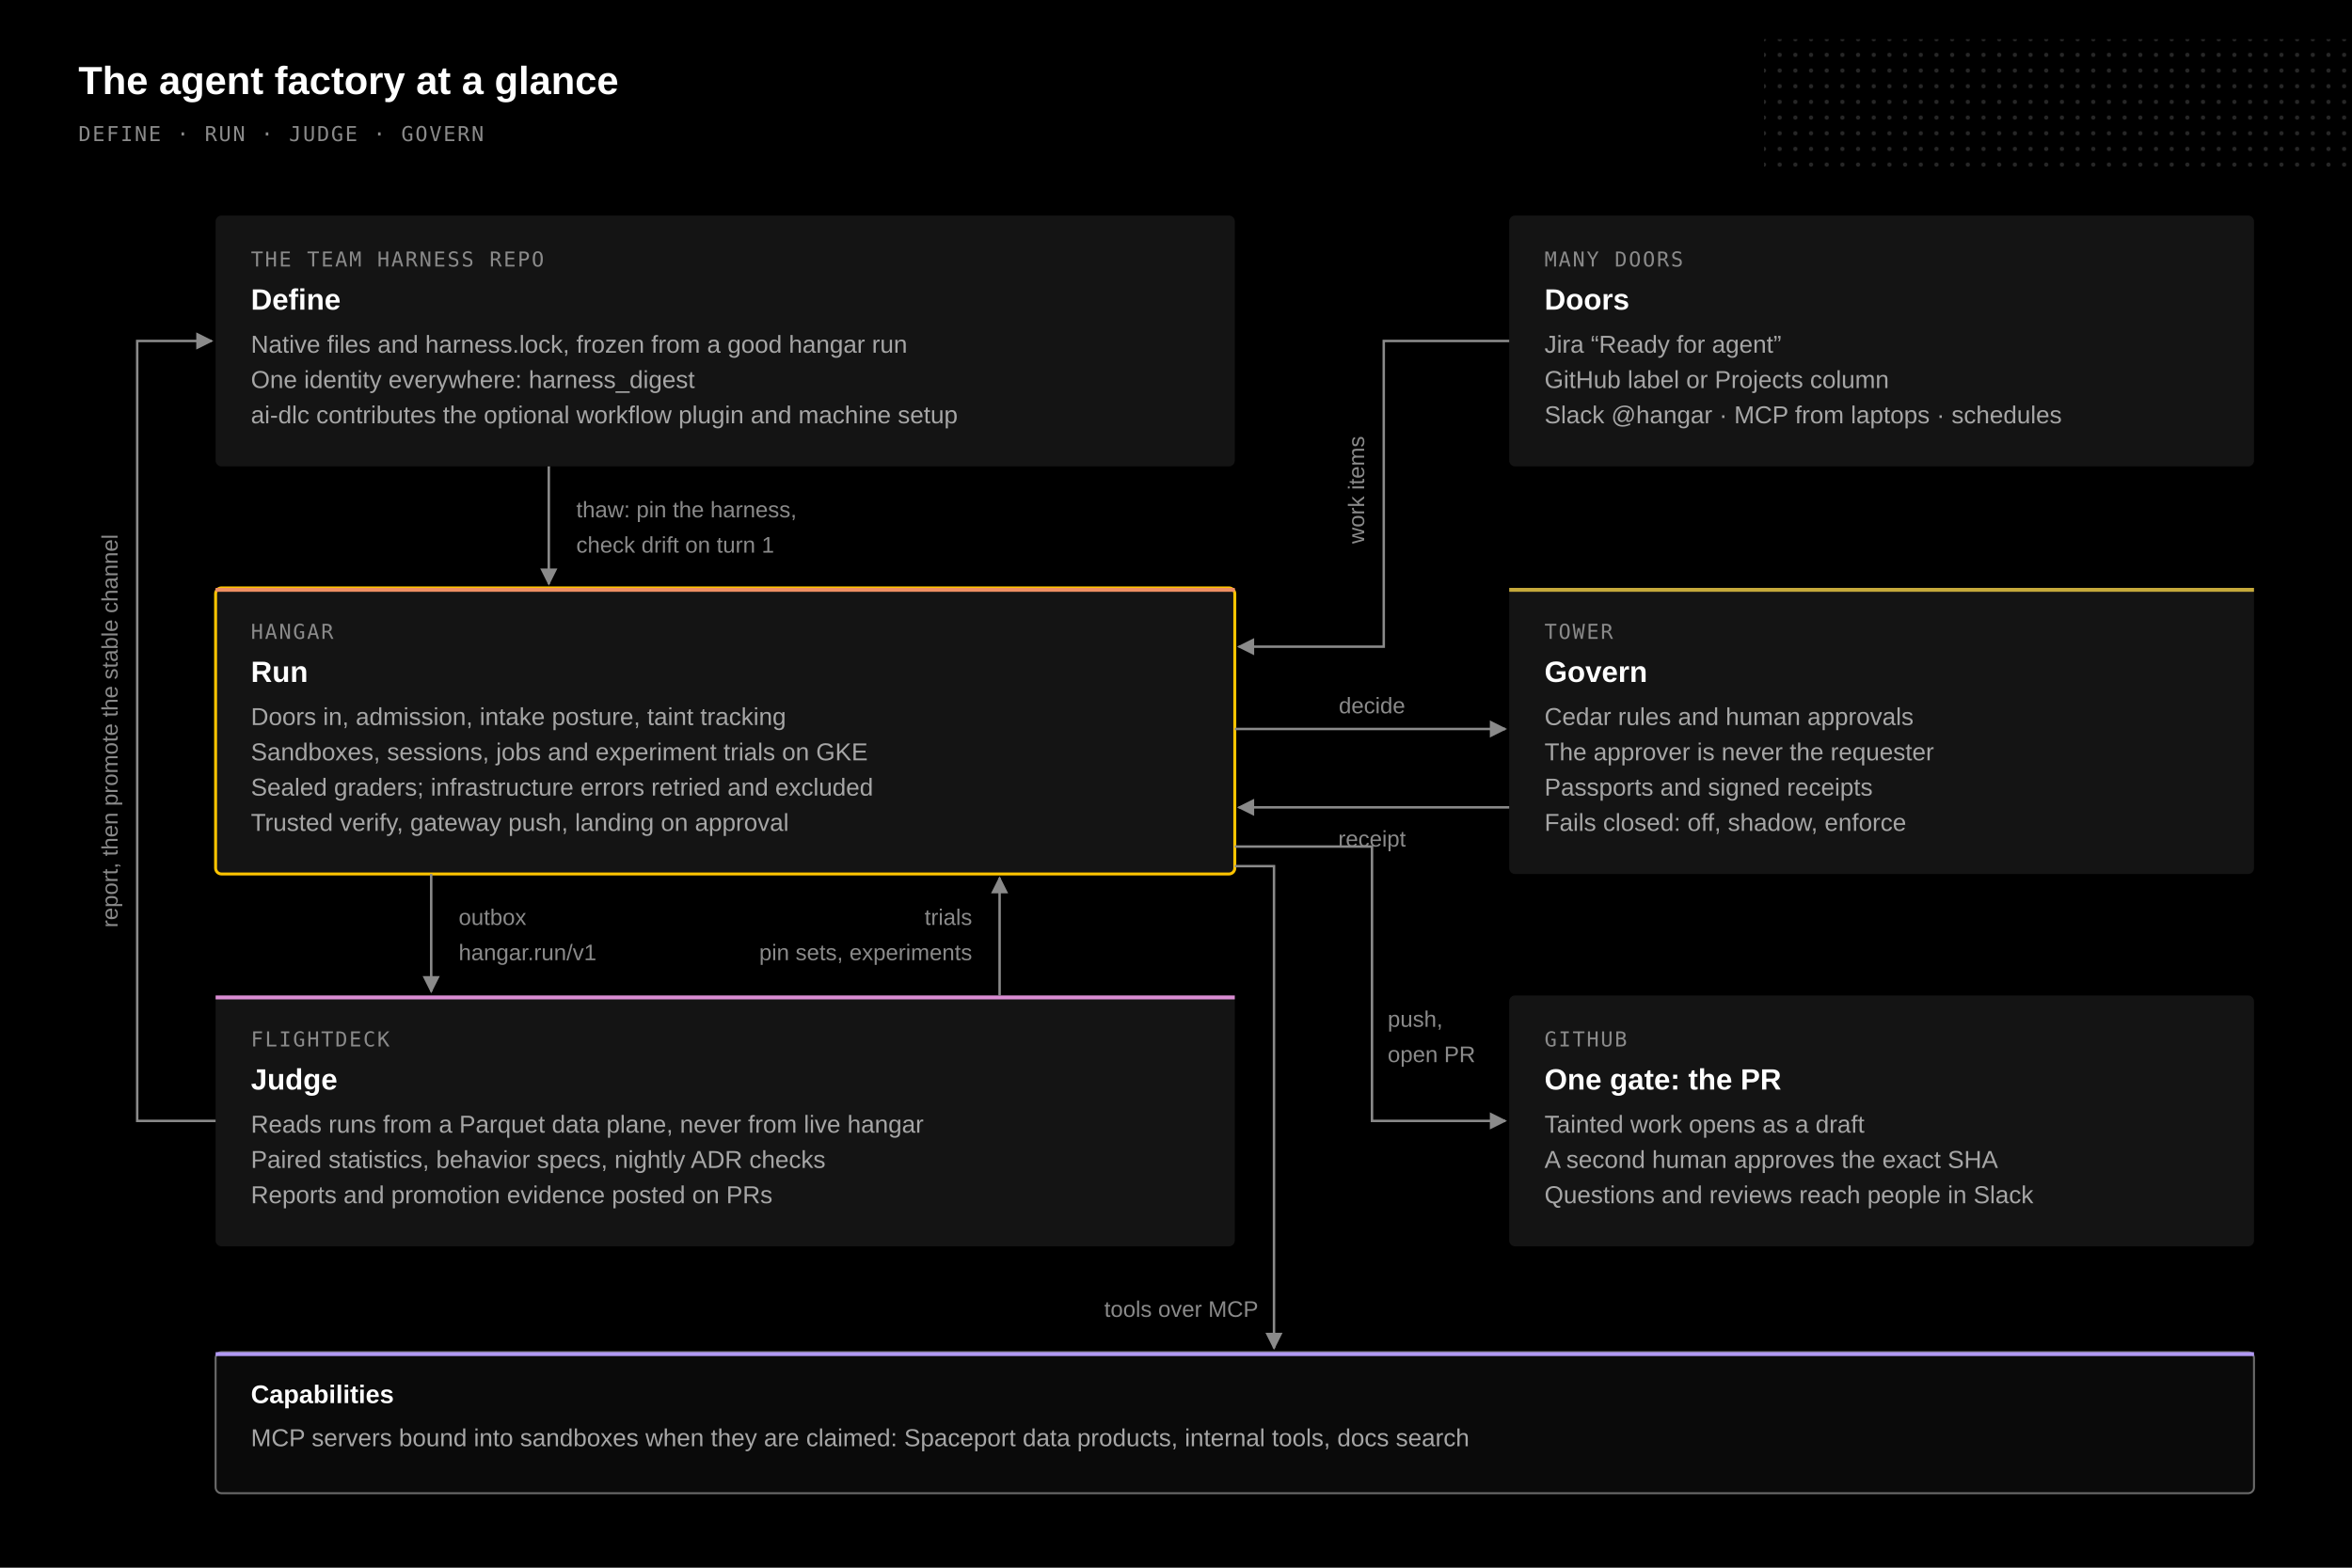
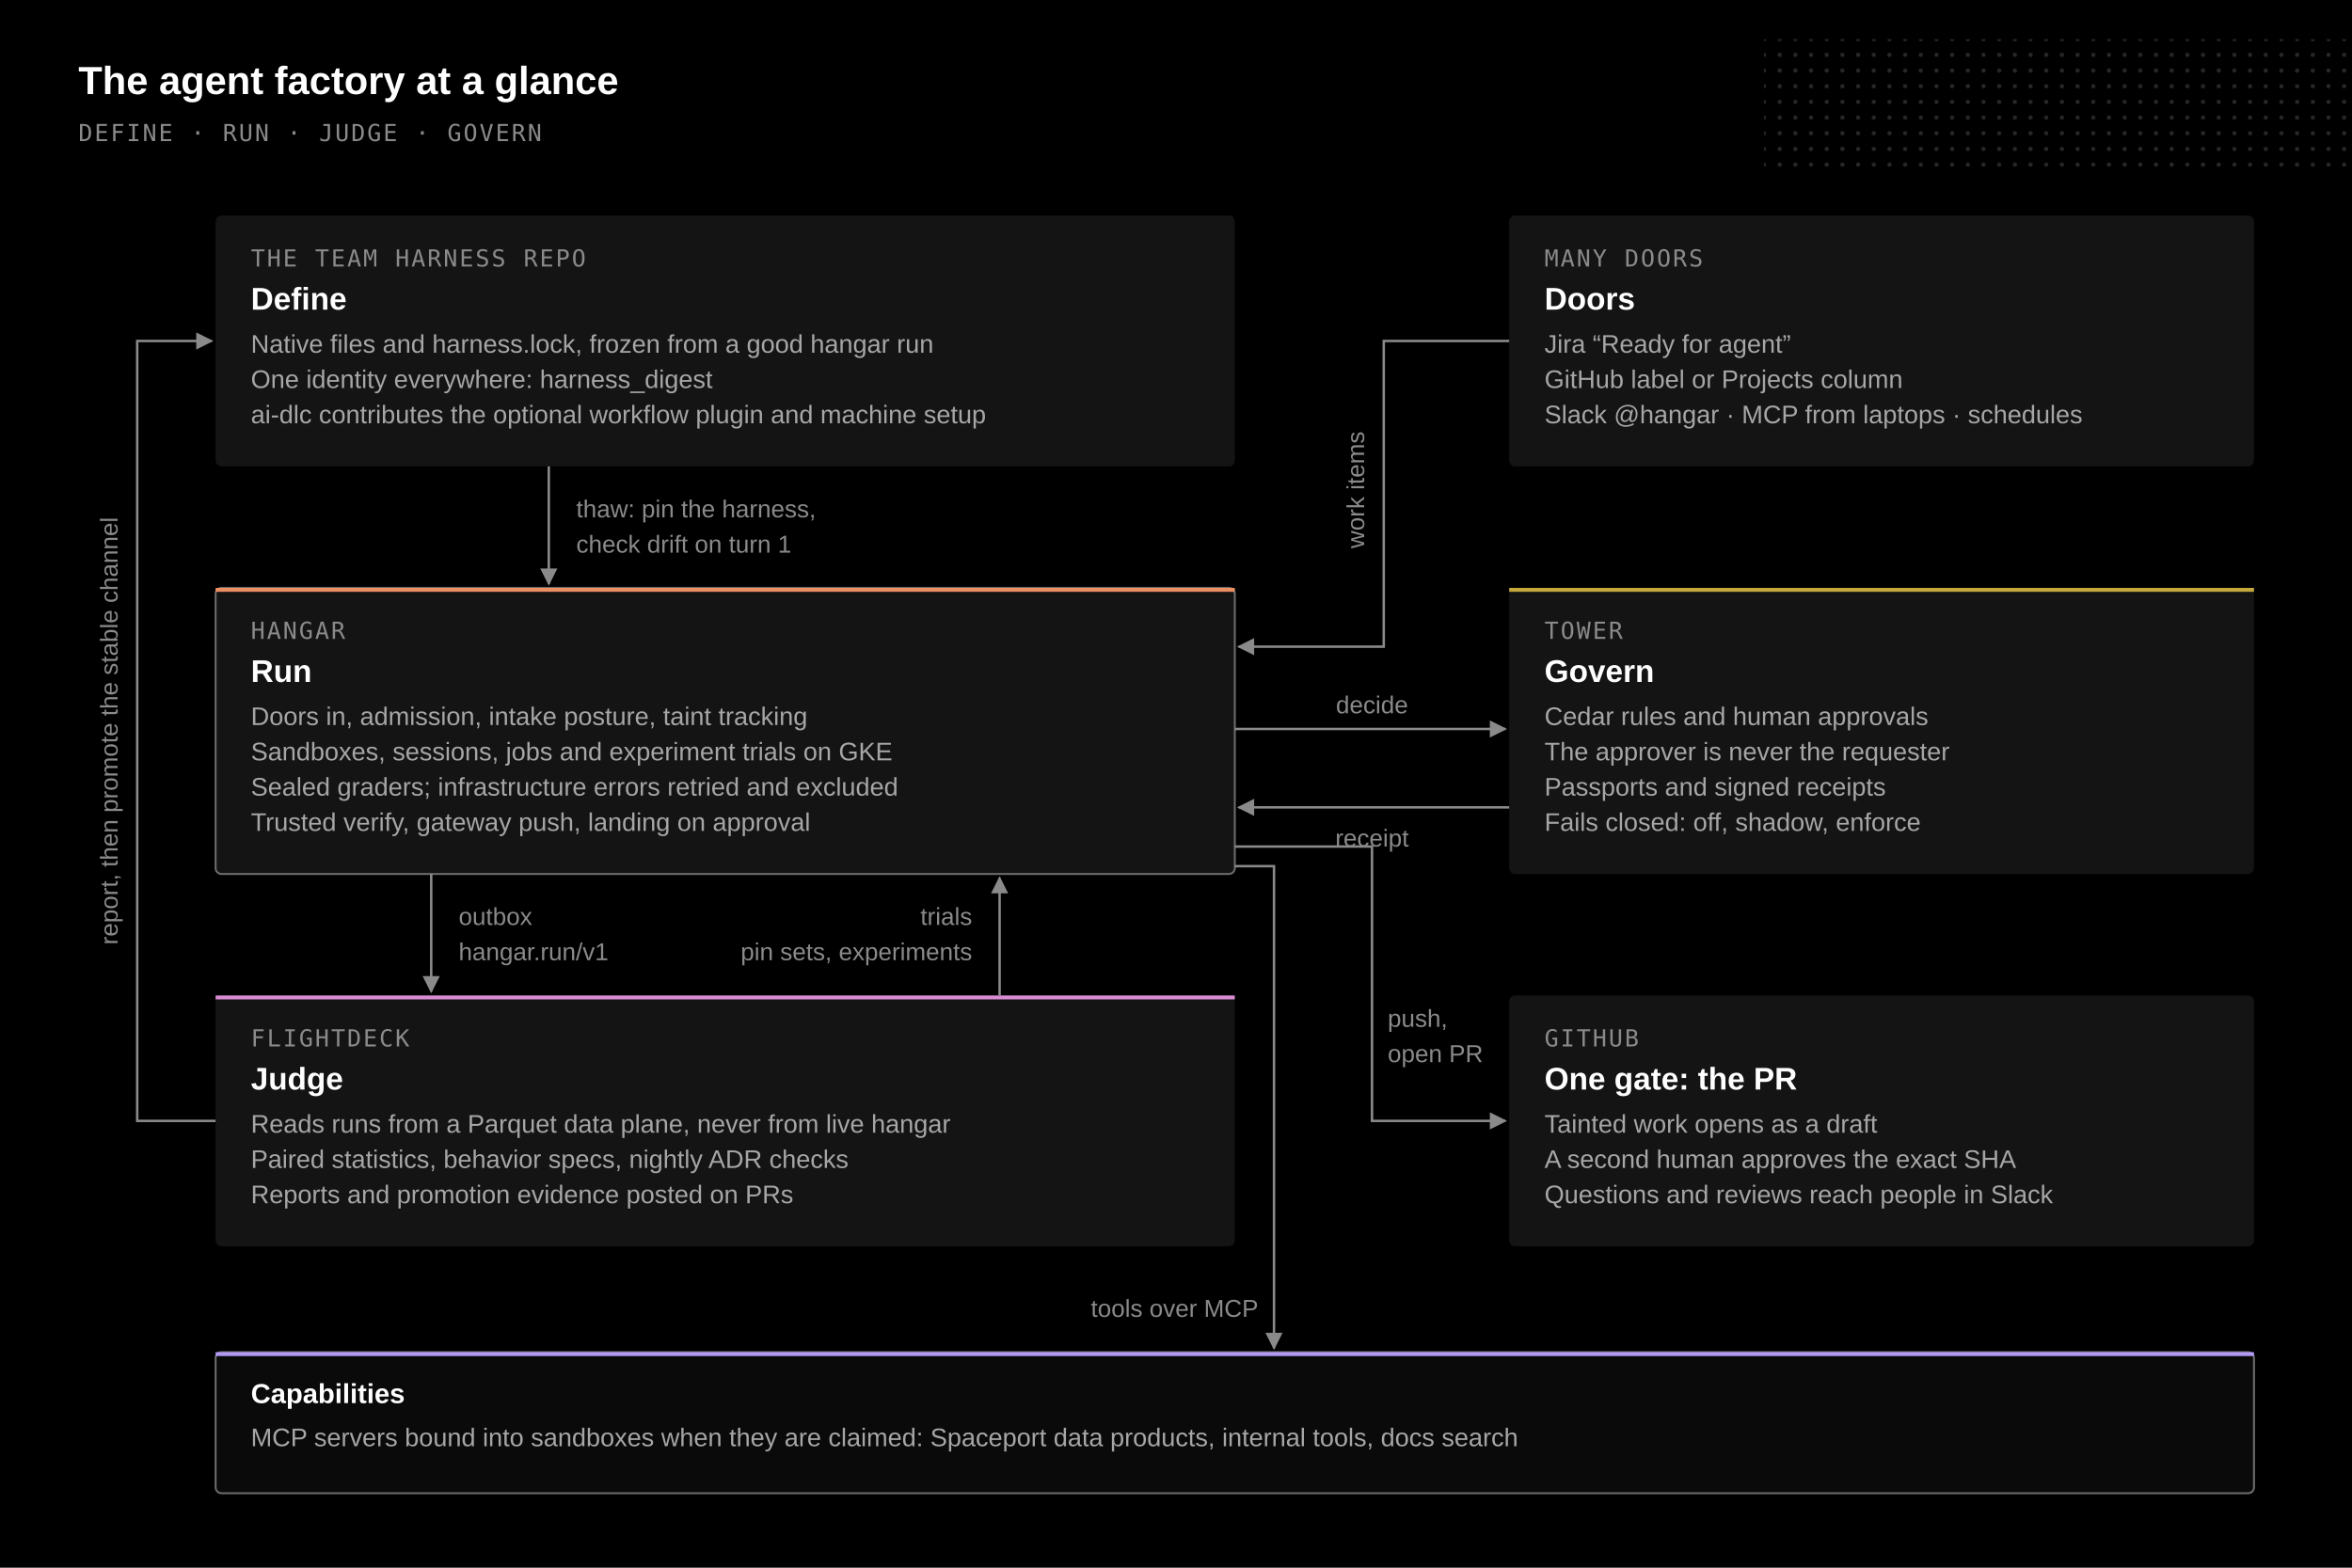
<svg xmlns="http://www.w3.org/2000/svg" class="af-d" viewBox="0 0 1200 800" role="img" aria-label="The agent factory at a glance">
  <style>
  .af-d .bg { fill: var(--af-canvas, #000000); }
  .af-d .box { fill: var(--af-raised, #141414); }
-   .af-d .box-hub { fill: var(--af-raised, #141414); stroke: var(--af-brand-line, #FFC400); stroke-width: 1.5; }
+   .af-d .box-hub { fill: var(--af-raised, #141414); stroke: var(--af-line-strong, #6B6B6B); stroke-width: 1; }
  .af-d .box-plan { fill: none; stroke: var(--af-line-strong, #6B6B6B); stroke-width: 1; stroke-dasharray: 4 4; }
  .af-d .box-ext { fill: var(--af-surface, #0A0A0A); stroke: var(--af-line-strong, #6B6B6B); stroke-width: 1; }
  .af-d .person { fill: var(--af-surface, #0A0A0A); stroke: var(--af-fg-subtle, #8A8A8A); stroke-width: 1; }
  .af-d .bound { fill: none; stroke: var(--af-rule, #424242); stroke-width: 1; stroke-dasharray: 2 5; }
  .af-d .bound-fill { fill: var(--af-surface, #0A0A0A); }
-   .af-d .name { font: 700 15px "Archivo", "Helvetica Neue", Arial, sans-serif; font-stretch: 125%; fill: var(--af-fg, #FFFFFF); }
-   .af-d .name-s { font: 700 13px "Archivo", "Helvetica Neue", Arial, sans-serif; font-stretch: 125%; fill: var(--af-fg, #FFFFFF); }
+   .af-d .name { font: 700 16px "Archivo", "Helvetica Neue", Arial, sans-serif; font-stretch: 125%; fill: var(--af-fg, #FFFFFF); }
+   .af-d .name-s { font: 700 14px "Archivo", "Helvetica Neue", Arial, sans-serif; font-stretch: 125%; fill: var(--af-fg, #FFFFFF); }
  .af-d .title { font: 700 20px "Archivo", "Helvetica Neue", Arial, sans-serif; font-stretch: 125%; fill: var(--af-fg, #FFFFFF); }
-   .af-d .body { font: 400 12.5px "Red Hat Text", "Helvetica Neue", Arial, sans-serif; fill: var(--af-fg-muted, #A6A6A6); }
-   .af-d .lbl { font: 500 10.5px "DM Mono", ui-monospace, Menlo, monospace; letter-spacing: .08em; fill: var(--af-fg-subtle, #8A8A8A); }
-   .af-d .lbl-hi { font: 500 10.5px "DM Mono", ui-monospace, Menlo, monospace; letter-spacing: .08em; fill: var(--af-brand-text, #FFC400); }
+   .af-d .body { font: 400 13px "Red Hat Text", "Helvetica Neue", Arial, sans-serif; fill: var(--af-fg-muted, #A6A6A6); }
+   .af-d .lbl { font: 500 12px "DM Mono", ui-monospace, Menlo, monospace; letter-spacing: .08em; fill: var(--af-fg-subtle, #8A8A8A); }
+   .af-d .lbl-hi { font: 500 12px "DM Mono", ui-monospace, Menlo, monospace; letter-spacing: .08em; fill: var(--af-brand-text, #FFC400); }
  .af-d .edge { fill: none; stroke: var(--af-fg-subtle, #8A8A8A); stroke-width: 1.25; }
  .af-d .edge-plan { fill: none; stroke: var(--af-fg-subtle, #8A8A8A); stroke-width: 1.25; stroke-dasharray: 5 4; }
-   .af-d .elabel { font: 400 11.5px "Red Hat Text", "Helvetica Neue", Arial, sans-serif; fill: var(--af-fg-subtle, #8A8A8A); }
+   .af-d .elabel { font: 400 12.5px "Red Hat Text", "Helvetica Neue", Arial, sans-serif; fill: var(--af-fg-subtle, #8A8A8A); }
  .af-d .arrowhead { fill: var(--af-fg-subtle, #8A8A8A); }
  .af-d .dot { fill: var(--af-dot-field, #262626); }
</style>
  <defs>
    <marker id="the-agent-factory-at-a-g-arrow" viewBox="0 0 10 10" refX="9" refY="5" markerWidth="7" markerHeight="7" orient="auto-start-reverse">
      <path class="arrowhead" d="M0 0L10 5L0 10z" />
    </marker>
  </defs>
  <rect class="bg" width="1200" height="800" />
  <pattern id="the-agent-factory-at-a-g-dots" width="8" height="8" patternUnits="userSpaceOnUse">
    <circle class="dot" cx="4" cy="4" r="1.1" />
  </pattern>
  <rect x="900" y="20" width="300" height="70" fill="url(#the-agent-factory-at-a-g-dots)" />
  <text class="title" x="40" y="48" text-anchor="start">The agent factory at a glance</text>
  <text class="lbl" x="40" y="72" text-anchor="start">DEFINE  ·  RUN  ·  JUDGE  ·  GOVERN</text>
  <rect class="box" x="110" y="110" width="520" height="128" rx="3" />
  <text class="lbl" x="128" y="136">THE TEAM HARNESS REPO</text>
  <text class="name" x="128" y="158">Define</text>
  <text class="body" x="128" y="180">Native files and harness.lock, frozen from a good hangar run</text>
  <text class="body" x="128" y="198">One identity everywhere: harness_digest</text>
  <text class="body" x="128" y="216">ai-dlc contributes the optional workflow plugin and machine setup</text>
  <rect class="box-hub" x="110" y="300" width="520" height="146" rx="3" />
  <rect x="110" y="300" width="520" height="2" fill="var(--af-product-hangar, #EE8F63)" />
  <text class="lbl" x="128" y="326">HANGAR</text>
  <text class="name" x="128" y="348">Run</text>
  <text class="body" x="128" y="370">Doors in, admission, intake posture, taint tracking</text>
  <text class="body" x="128" y="388">Sandboxes, sessions, jobs and experiment trials on GKE</text>
  <text class="body" x="128" y="406">Sealed graders; infrastructure errors retried and excluded</text>
  <text class="body" x="128" y="424">Trusted verify, gateway push, landing on approval</text>
  <rect class="box" x="110" y="508" width="520" height="128" rx="3" />
  <rect x="110" y="508" width="520" height="2" fill="var(--af-product-flightdeck, #D98CD2)" />
  <text class="lbl" x="128" y="534">FLIGHTDECK</text>
  <text class="name" x="128" y="556">Judge</text>
  <text class="body" x="128" y="578">Reads runs from a Parquet data plane, never from live hangar</text>
  <text class="body" x="128" y="596">Paired statistics, behavior specs, nightly ADR checks</text>
  <text class="body" x="128" y="614">Reports and promotion evidence posted on PRs</text>
  <rect class="box" x="770" y="110" width="380" height="128" rx="3" />
  <text class="lbl" x="788" y="136">MANY DOORS</text>
  <text class="name" x="788" y="158">Doors</text>
  <text class="body" x="788" y="180">Jira “Ready for agent”</text>
  <text class="body" x="788" y="198">GitHub label or Projects column</text>
  <text class="body" x="788" y="216">Slack @hangar · MCP from laptops · schedules</text>
  <rect class="box" x="770" y="300" width="380" height="146" rx="3" />
  <rect x="770" y="300" width="380" height="2" fill="var(--af-product-tower, #C5A93B)" />
  <text class="lbl" x="788" y="326">TOWER</text>
  <text class="name" x="788" y="348">Govern</text>
  <text class="body" x="788" y="370">Cedar rules and human approvals</text>
  <text class="body" x="788" y="388">The approver is never the requester</text>
  <text class="body" x="788" y="406">Passports and signed receipts</text>
  <text class="body" x="788" y="424">Fails closed: off, shadow, enforce</text>
  <rect class="box" x="770" y="508" width="380" height="128" rx="3" />
  <text class="lbl" x="788" y="534">GITHUB</text>
  <text class="name" x="788" y="556">One gate: the PR</text>
  <text class="body" x="788" y="578">Tainted work opens as a draft</text>
  <text class="body" x="788" y="596">A second human approves the exact SHA</text>
  <text class="body" x="788" y="614">Questions and reviews reach people in Slack</text>
  <rect class="box-ext" x="110" y="690" width="1040" height="72" rx="3" />
  <rect x="110" y="690" width="1040" height="2" fill="var(--af-product-spaceport, #B199F4)" />
  <text class="name-s" x="128" y="716">Capabilities</text>
  <text class="body" x="128" y="738">MCP servers bound into sandboxes when they are claimed: Spaceport data products, internal tools, docs search</text>
  <path class="edge" d="M280 238V298" marker-end="url(#the-agent-factory-at-a-g-arrow)" />
  <text class="elabel" x="294" y="264" text-anchor="start">thaw: pin the harness,</text>
  <text class="elabel" x="294" y="282" text-anchor="start">check drift on turn 1</text>
  <path class="edge" d="M220 446V506" marker-end="url(#the-agent-factory-at-a-g-arrow)" />
  <text class="elabel" x="234" y="472" text-anchor="start">outbox</text>
  <text class="elabel" x="234" y="490" text-anchor="start">hangar.run/v1</text>
  <path class="edge" d="M510 508V448" marker-end="url(#the-agent-factory-at-a-g-arrow)" />
  <text class="elabel" x="496" y="472" text-anchor="end">trials</text>
  <text class="elabel" x="496" y="490" text-anchor="end">pin sets, experiments</text>
  <path class="edge" d="M110 572H70V174H108" marker-end="url(#the-agent-factory-at-a-g-arrow)" />
  <text class="elabel" x="60" y="373" text-anchor="middle" transform="rotate(-90 60 373)">report, then promote the stable channel</text>
  <path class="edge" d="M770 174H706V330H632" marker-end="url(#the-agent-factory-at-a-g-arrow)" />
  <text class="elabel" x="696" y="250" text-anchor="middle" transform="rotate(-90 696 250)">work items</text>
  <path class="edge" d="M630 372H768" marker-end="url(#the-agent-factory-at-a-g-arrow)" />
  <text class="elabel" x="700" y="364" text-anchor="middle">decide</text>
  <path class="edge" d="M770 412H632" marker-end="url(#the-agent-factory-at-a-g-arrow)" />
  <text class="elabel" x="700" y="432" text-anchor="middle">receipt</text>
  <path class="edge" d="M630 432H700V572H768" marker-end="url(#the-agent-factory-at-a-g-arrow)" />
  <text class="elabel" x="708" y="524" text-anchor="start">push,</text>
  <text class="elabel" x="708" y="542" text-anchor="start">open PR</text>
  <path class="edge" d="M630 442H650V688" marker-end="url(#the-agent-factory-at-a-g-arrow)" />
  <text class="elabel" x="642" y="672" text-anchor="end">tools over MCP</text>
</svg>
